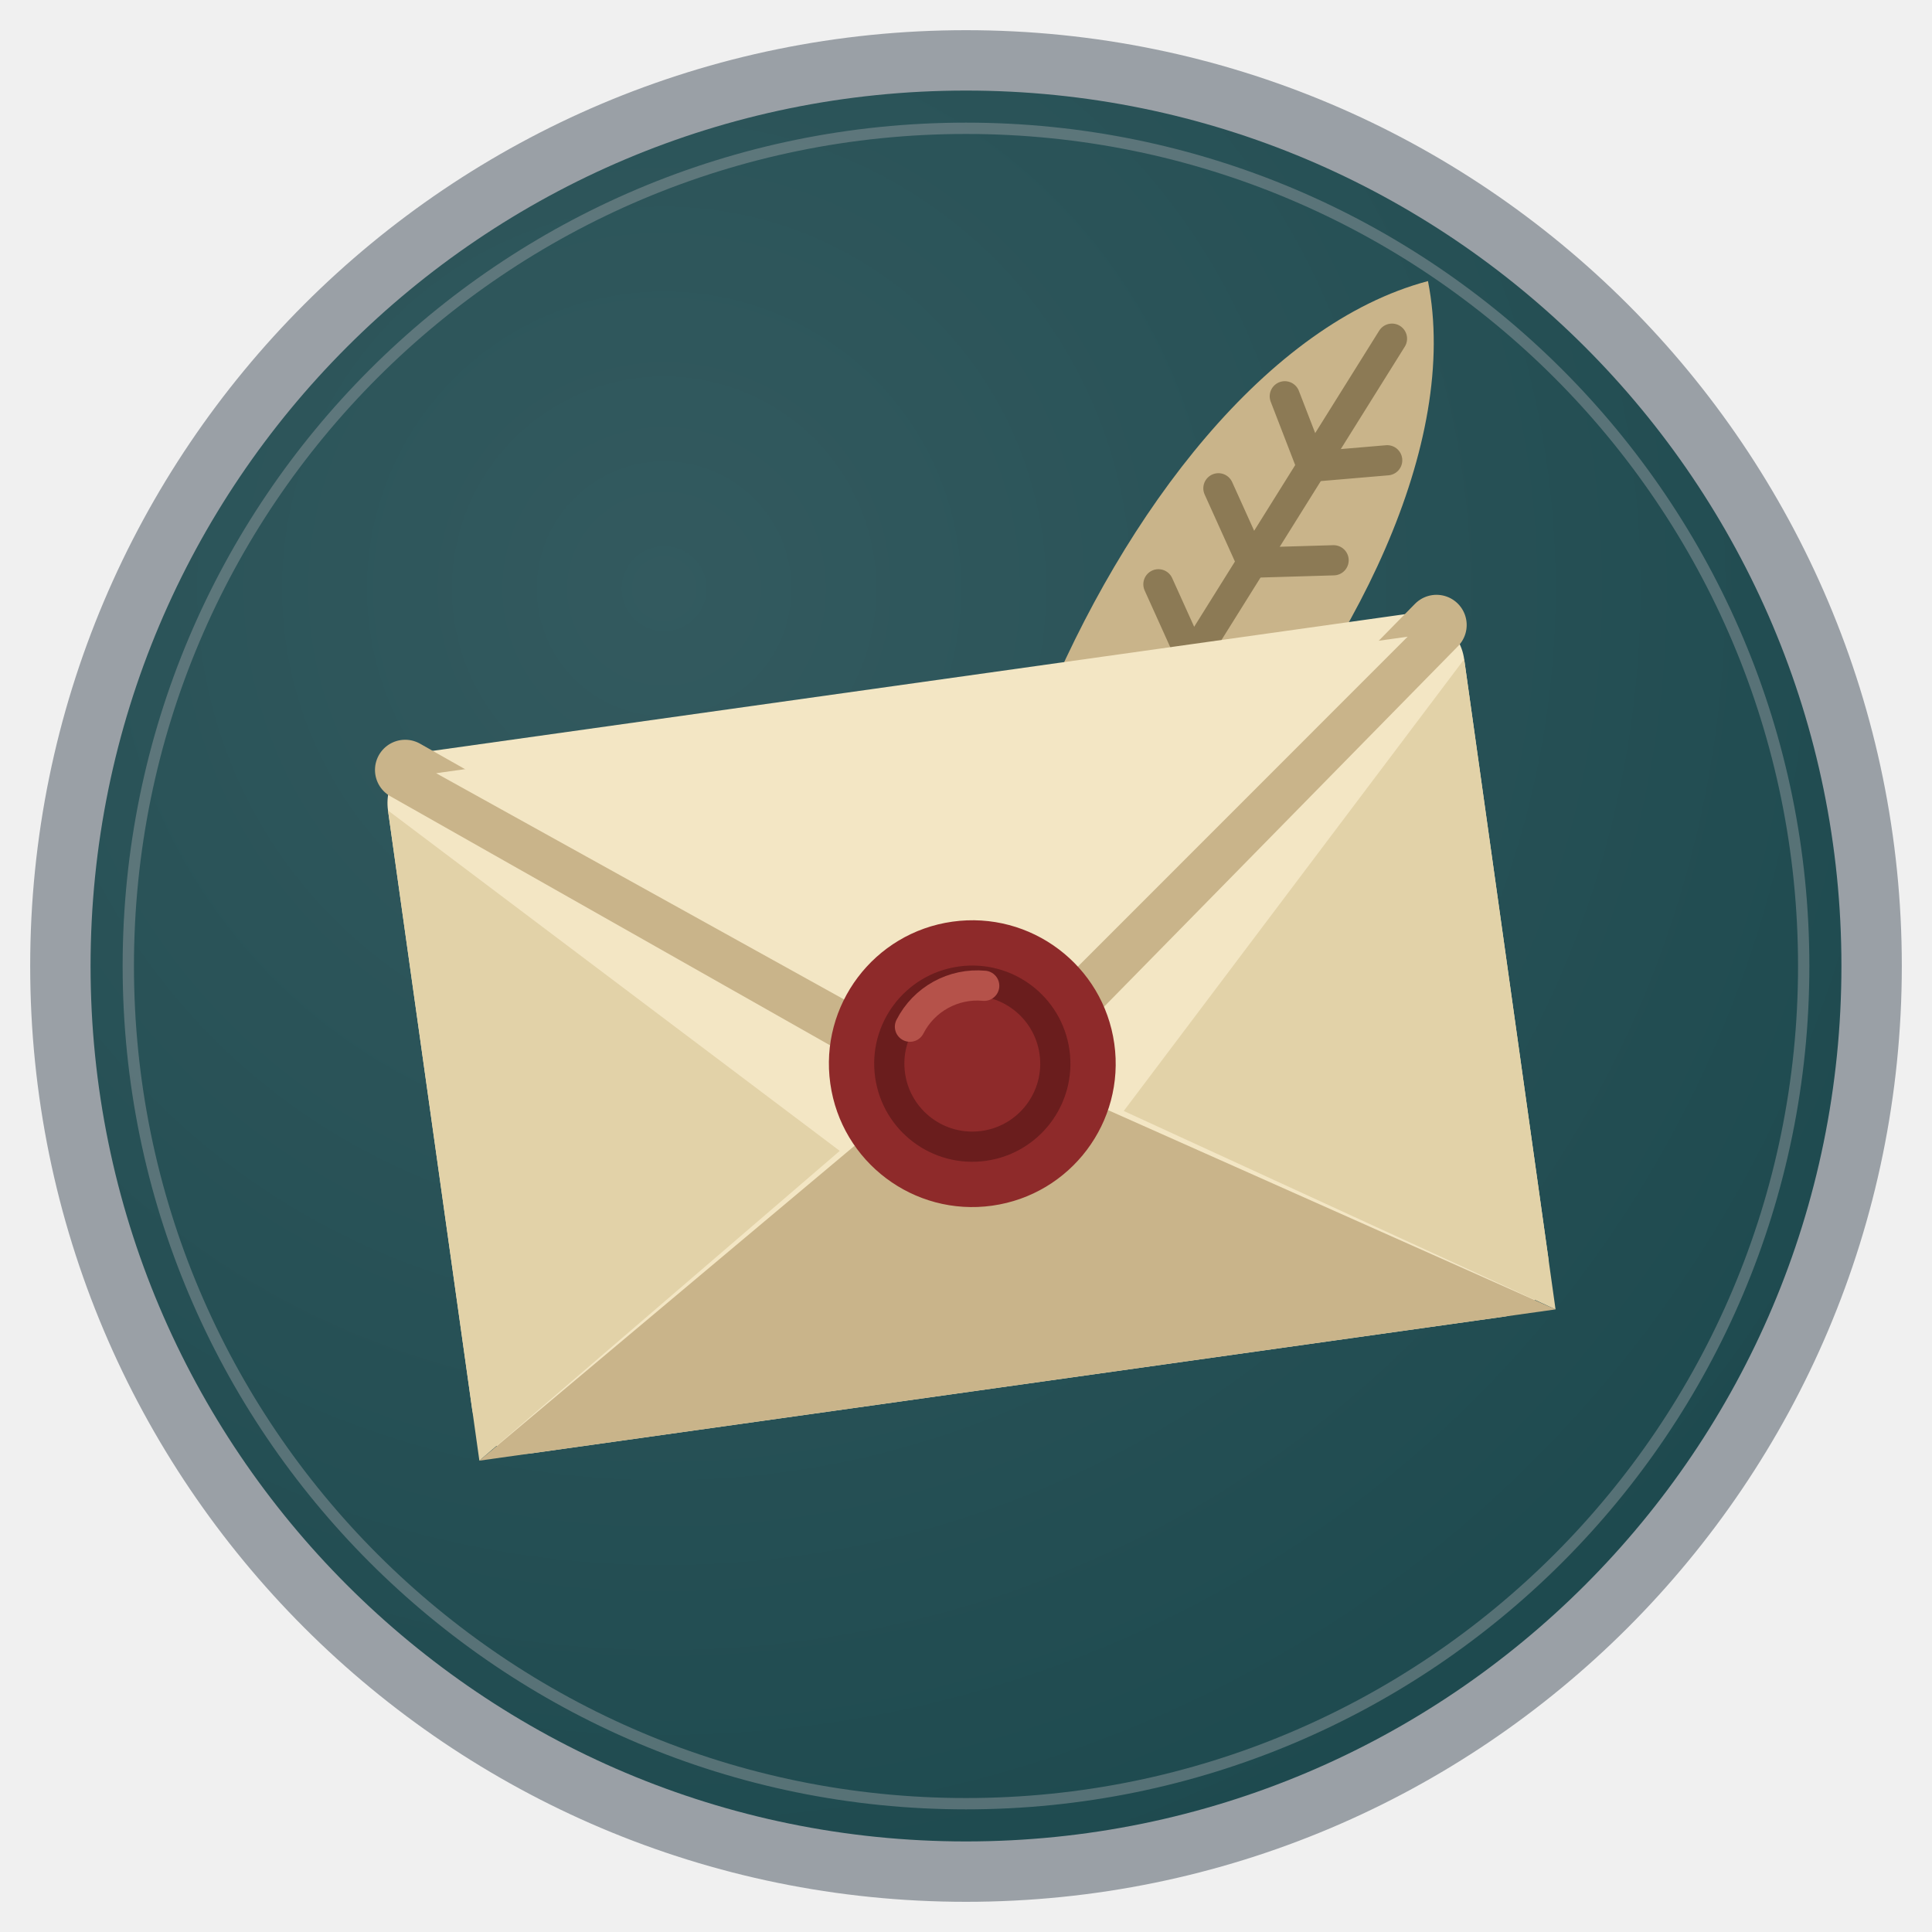
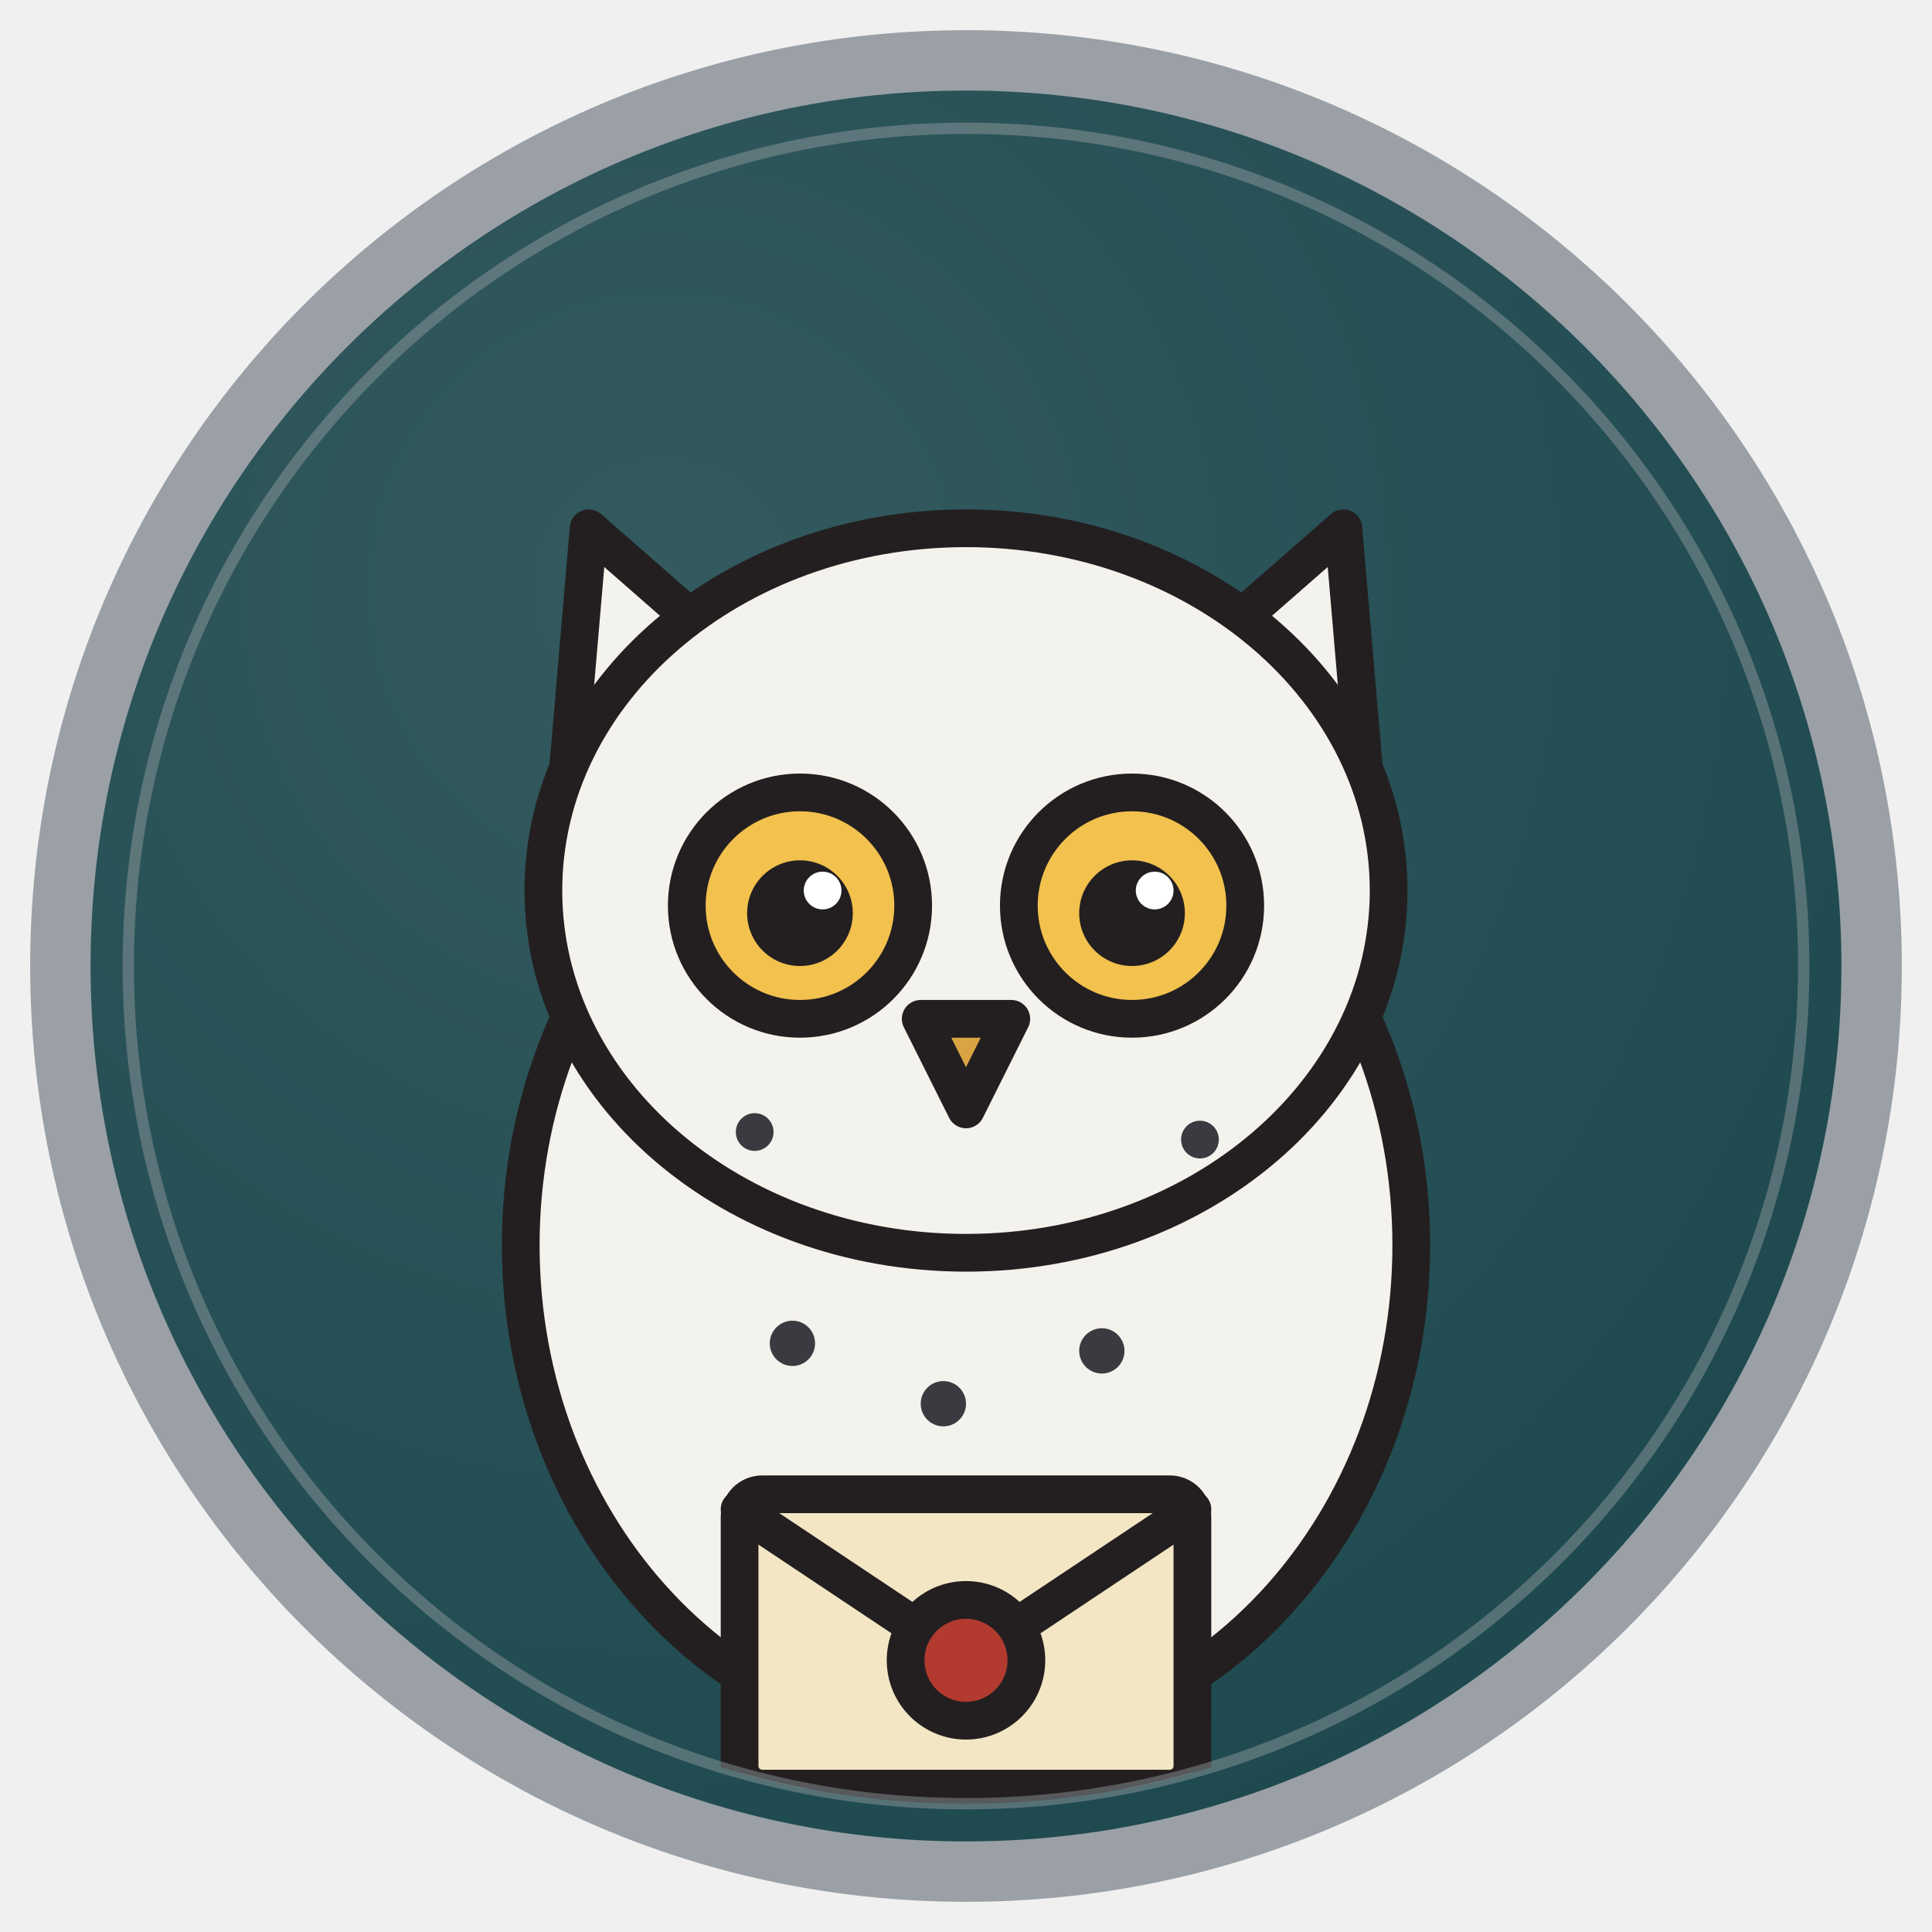
<svg xmlns="http://www.w3.org/2000/svg" viewBox="0 0 512 512" width="512" height="512">
  <defs>
    <radialGradient id="field" gradientUnits="userSpaceOnUse" cx="176" cy="156" r="360">
      <stop offset="0" stop-color="#335A5F" />
      <stop offset="1" stop-color="#1E4A4F" />
    </radialGradient>
    <clipPath id="inner">
      <circle cx="256" cy="256" r="222" fill="#FFFFFF" />
    </clipPath>
  </defs>
  <circle cx="256" cy="256" r="240" fill="url(#field)" />
  <g clip-path="url(#inner)">
-     <g transform="rotate(32 300 200)">
-       <path d="M300 52 C330 84 336 146 326 204 L322 214 L300 200 L278 214 L274 204 C264 146 270 84 300 52 Z" fill="#C9B48A" />
-       <path d="M326 150 L338 142 L332 166 Z" fill="url(#field)" />
-       <path d="M300 70 L300 262" fill="none" stroke="#8C7A55" stroke-width="8" stroke-linecap="round" />
-       <path d="M300 110 L284 98 M300 140 L282 128 M300 170 L282 158 M300 110 L316 98 M300 140 L318 128 M300 170 L318 158" fill="none" stroke="#8C7A55" stroke-width="8" stroke-linecap="round" />
+     <ellipse cx="256" cy="330" rx="118" ry="132" fill="#F4F2EC" stroke="#231F20" stroke-width="10" stroke-linejoin="round" stroke-linecap="round" />
+     <path d="M 150 210 L 156 140 L 204 182 Z" fill="#F4F2EC" stroke="#231F20" stroke-width="10" stroke-linejoin="round" stroke-linecap="round" />
+     <path d="M 362 210 L 356 140 L 308 182 Z" fill="#F4F2EC" stroke="#231F20" stroke-width="10" stroke-linejoin="round" stroke-linecap="round" />
+     <ellipse cx="256" cy="236" rx="112" ry="96" fill="#F4F2EC" stroke="#231F20" stroke-width="10" stroke-linejoin="round" stroke-linecap="round" />
+     <g fill="#3A3A40">
+       <circle cx="210" cy="356" r="6" />
+       <circle cx="250" cy="372" r="6" />
+       <circle cx="292" cy="358" r="6" />
+       <circle cx="228" cy="400" r="6" />
+       <circle cx="276" cy="404" r="6" />
+       <circle cx="200" cy="300" r="5" />
+       <circle cx="318" cy="302" r="5" />
    </g>
-     <g transform="rotate(-8 256 270)">
-       <rect x="112" y="180" width="288" height="188" rx="14" fill="#F3E6C4" />
-       <path d="M112 368 L256 278 L400 368 Z" fill="#C9B48A" />
-       <path d="M112 194 L112 368 L218 300 Z" fill="#E2D2A8" />
-       <path d="M400 194 L400 368 L294 300 Z" fill="#E2D2A8" />
-       <path d="M118 184 L256 290 L394 184" fill="none" stroke="#C9B48A" stroke-width="16" stroke-linecap="round" stroke-linejoin="round" />
-       <path d="M126 186 L256 284 L386 186 Z" fill="#F3E6C4" />
-       <circle cx="256" cy="282" r="38" fill="#8E2A2A" />
-       <circle cx="256" cy="282" r="22" fill="none" stroke="#6A1D1D" stroke-width="8" />
-       <path d="M241 270 A20 20 0 0 1 262 262" fill="none" stroke="#B5524A" stroke-width="8" stroke-linecap="round" />
-     </g>
+     <circle cx="212" cy="240" r="30" fill="#F2C14E" stroke="#231F20" stroke-width="10" stroke-linejoin="round" stroke-linecap="round" />
+     <circle cx="300" cy="240" r="30" fill="#F2C14E" stroke="#231F20" stroke-width="10" stroke-linejoin="round" stroke-linecap="round" />
+     <circle cx="212" cy="242" r="14" fill="#231F20" />
+     <circle cx="300" cy="242" r="14" fill="#231F20" />
+     <circle cx="218" cy="236" r="5" fill="#FFFFFF" />
+     <circle cx="306" cy="236" r="5" fill="#FFFFFF" />
+     <path d="M 244 270 L 268 270 L 256 294 Z" fill="#D9A441" stroke="#231F20" stroke-width="10" stroke-linejoin="round" stroke-linecap="round" />
+     <rect x="196" y="396" width="120" height="78" rx="6" fill="#F3E6C4" stroke="#231F20" stroke-width="10" stroke-linejoin="round" stroke-linecap="round" />
+     <path d="M 196 400 L 256 440 L 316 400" fill="none" stroke="#231F20" stroke-width="10" stroke-linejoin="round" stroke-linecap="round" />
+     <circle cx="256" cy="440" r="16" fill="#B23A2E" stroke="#231F20" stroke-width="10" stroke-linejoin="round" stroke-linecap="round" />
  </g>
  <circle cx="256" cy="256" r="240" fill="none" stroke="#9AA0A6" stroke-width="16" />
  <circle cx="256" cy="256" r="222" fill="none" stroke="#9AA0A6" stroke-width="3" stroke-opacity="0.45" />
</svg>
